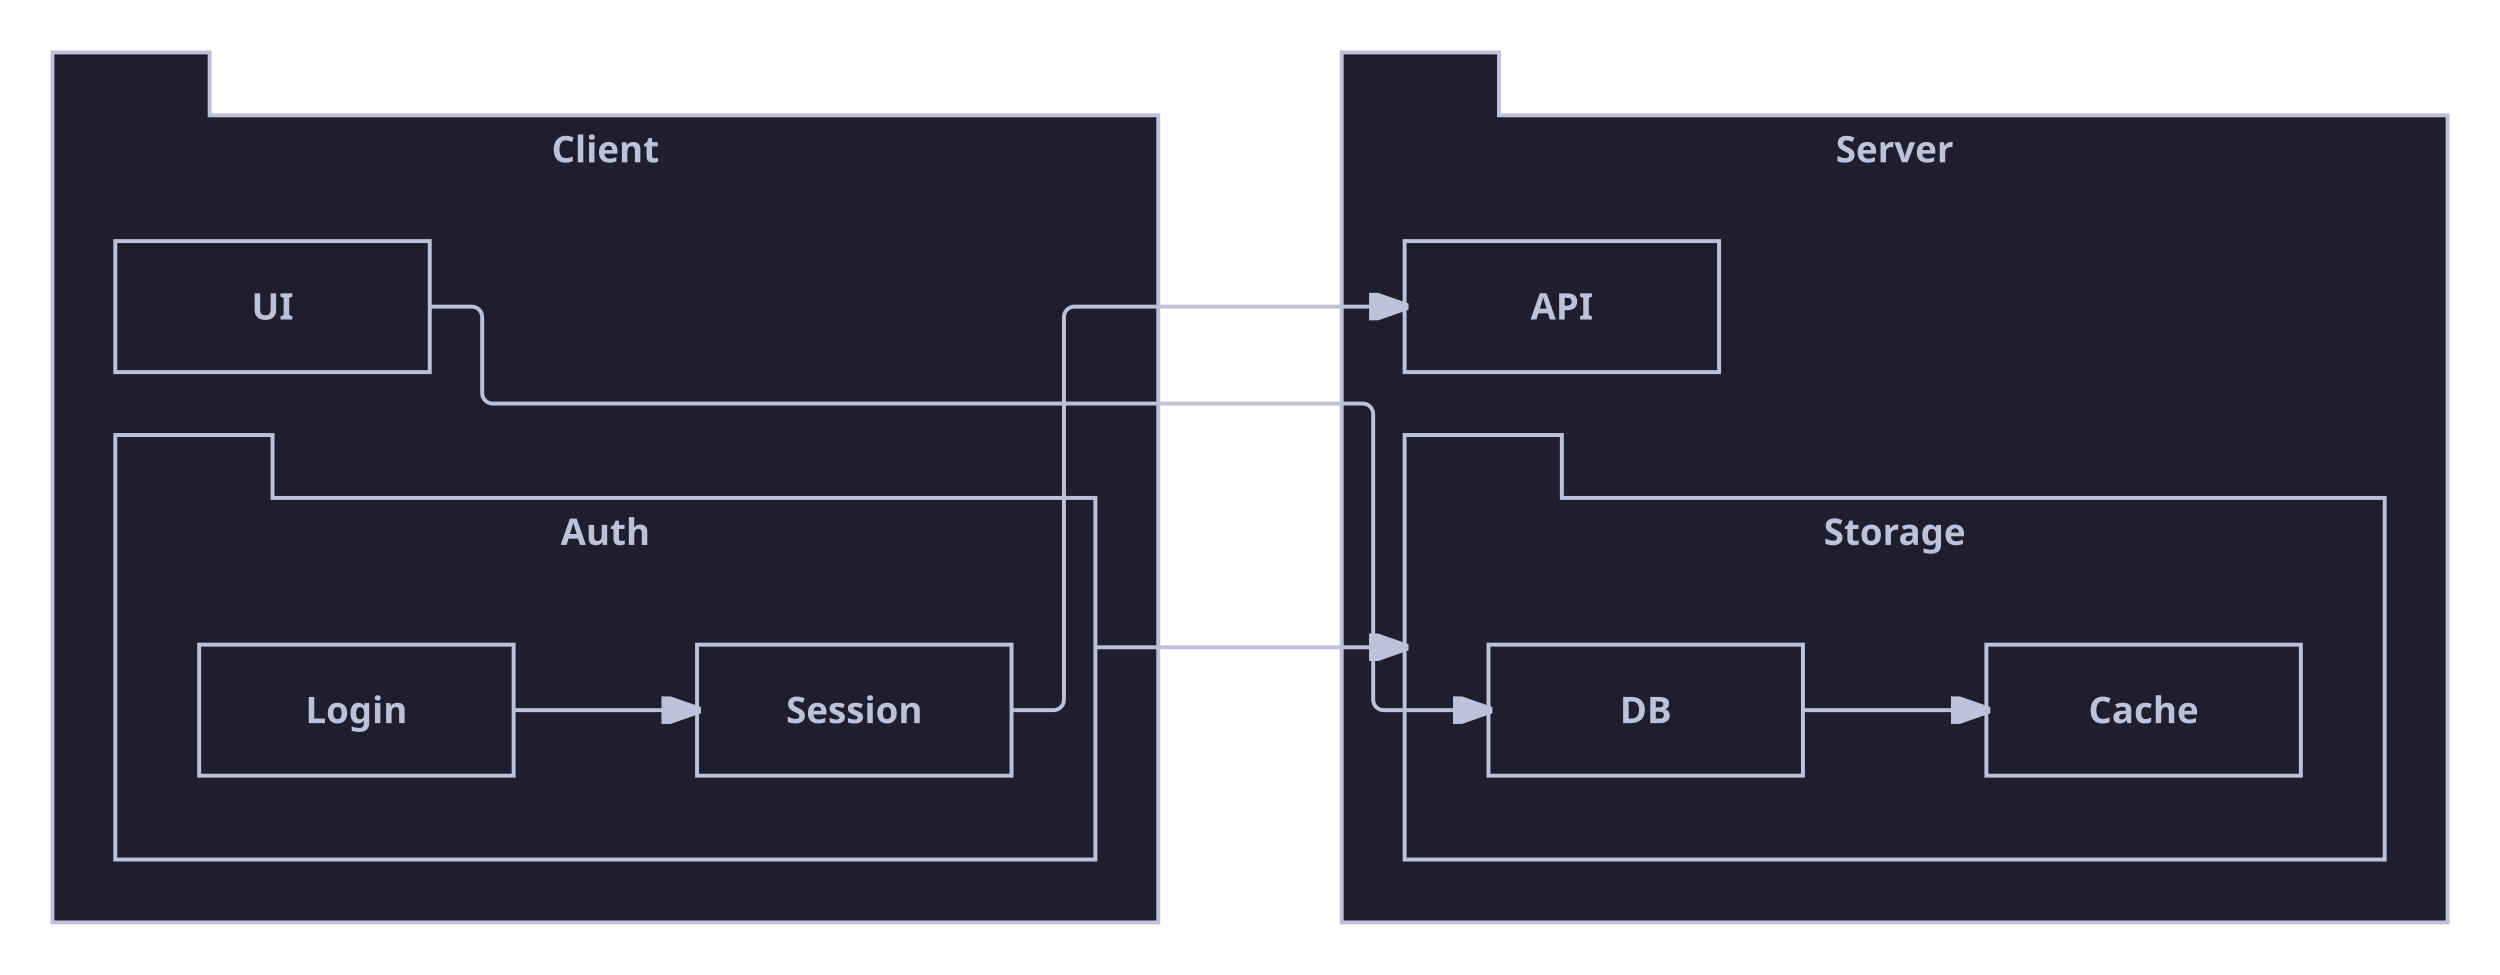
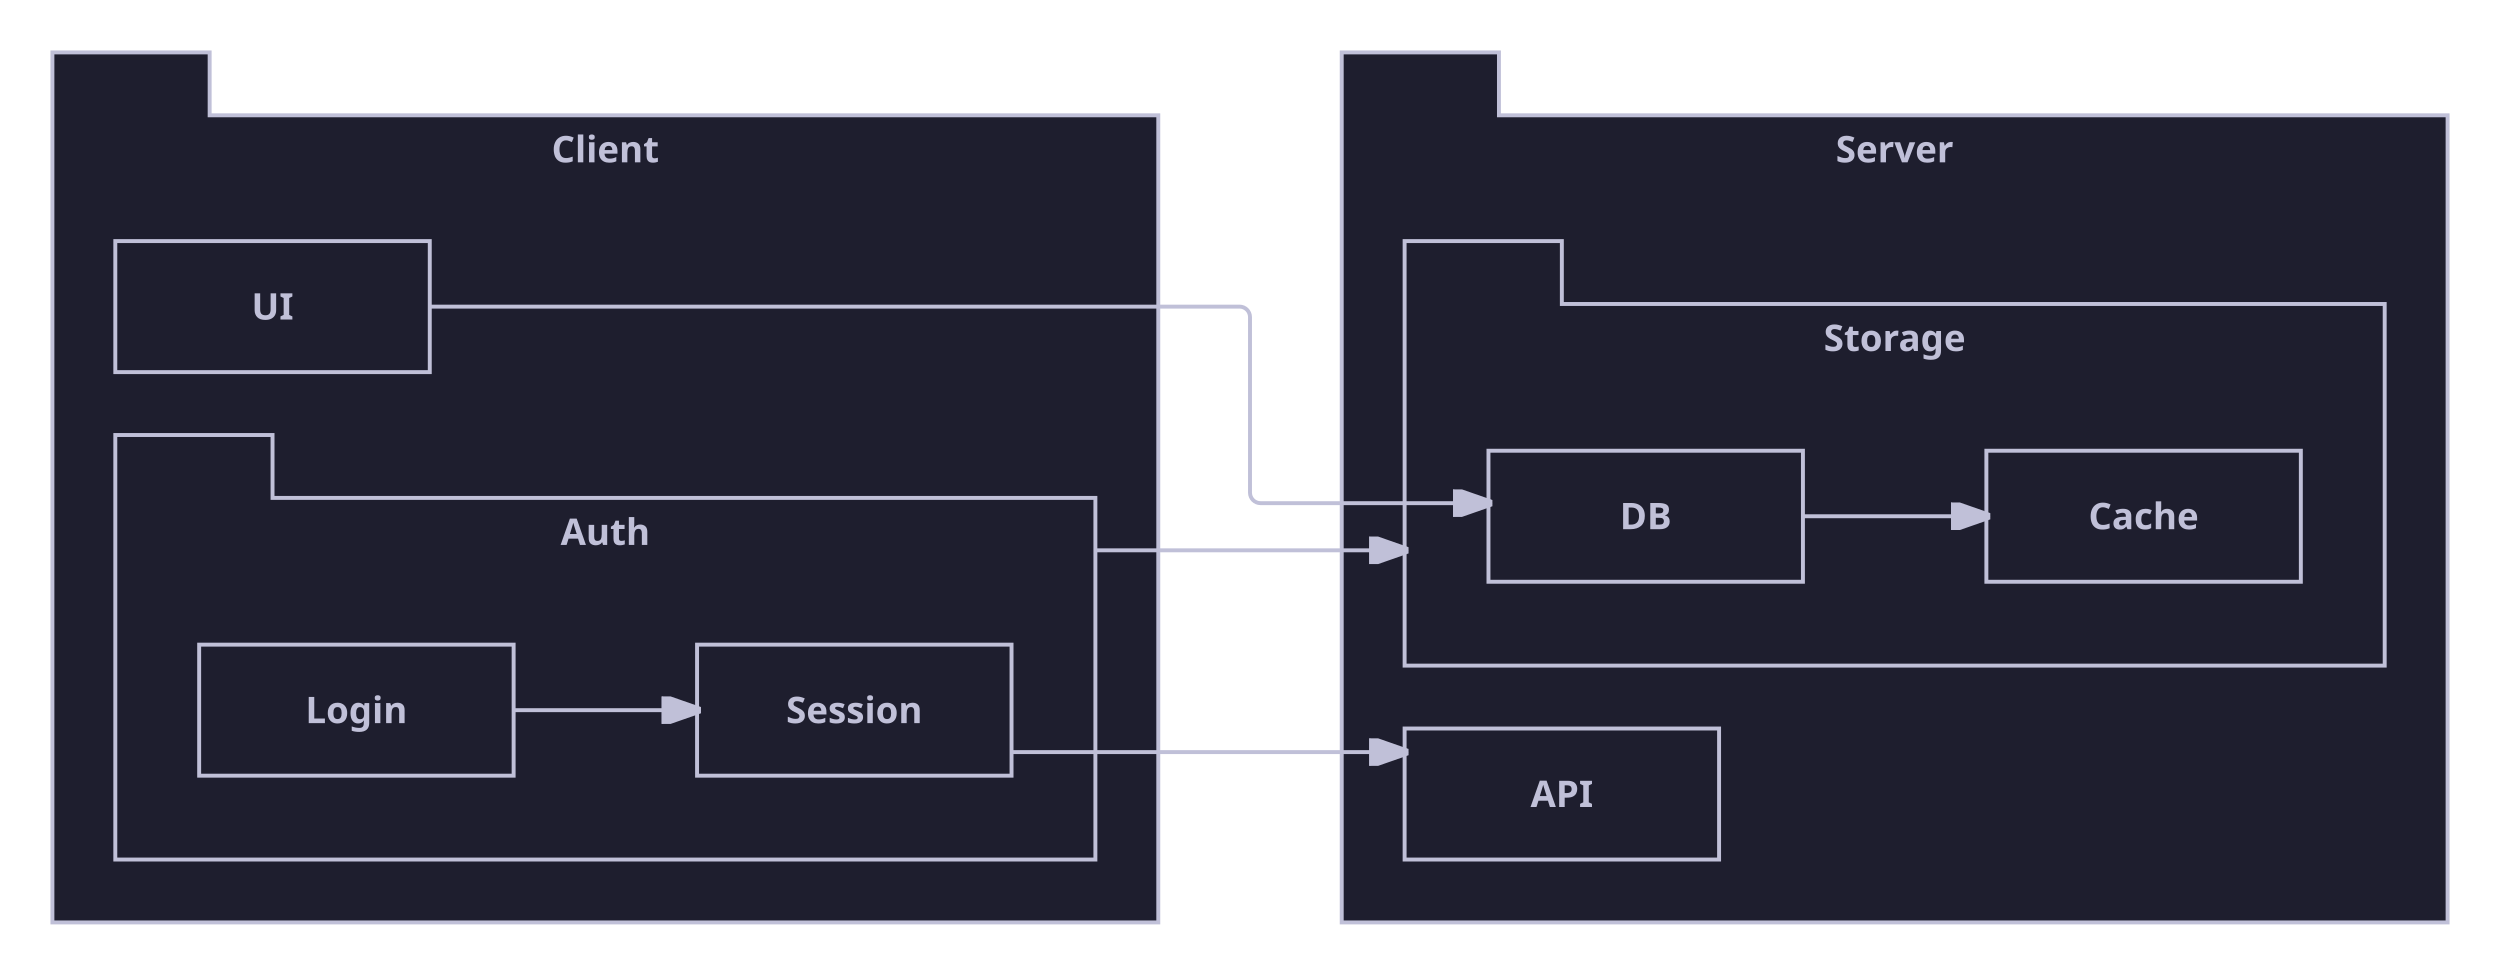
<svg xmlns="http://www.w3.org/2000/svg" width="954.00" height="372.00" viewBox="0 0 954.00 372.00">
  <defs>
    <marker id="line-end-open-chevron" markerWidth="10" markerHeight="7" refX="9" refY="3.5" orient="auto">
      <polyline points="0 0, 10 3.5, 0 7" fill="none" stroke="#C0C0D8" stroke-width="1.50" />
    </marker>
    <marker id="line-end-hollow-triangle" markerWidth="10" markerHeight="7" refX="9" refY="3.5" orient="auto">
      <polygon points="0 0, 10 3.5, 0 7" fill="#1E1E2E" stroke="#C0C0D8" stroke-width="1.50" />
    </marker>
    <marker id="line-end-filled-arrow" markerWidth="10" markerHeight="7" refX="9" refY="3.5" orient="auto">
      <polygon points="0 0, 10 3.5, 0 7" fill="#C0C0D8" stroke="#C0C0D8" stroke-width="1.50" />
    </marker>
    <marker id="line-end-hollow-triangle-crossbar" markerWidth="10" markerHeight="7" refX="9" refY="3.5" orient="auto">
      <polygon points="0 0, 10 3.5, 0 7" fill="#1E1E2E" stroke="#C0C0D8" stroke-width="1.50" />
      <line x1="7" y1="0" x2="7" y2="7" stroke="#C0C0D8" stroke-width="1.50" />
    </marker>
    <marker id="line-end-hollow-diamond" markerWidth="14" markerHeight="8" refX="13" refY="4" orient="auto">
      <polygon points="1 4, 7 0, 13 4, 7 8" fill="#1E1E2E" stroke="#C0C0D8" stroke-width="1.50" />
    </marker>
    <marker id="line-end-filled-diamond" markerWidth="14" markerHeight="8" refX="13" refY="4" orient="auto">
      <polygon points="1 4, 7 0, 13 4, 7 8" fill="#C0C0D8" stroke="#C0C0D8" stroke-width="1.50" />
    </marker>
    <marker id="line-end-circle" markerWidth="10" markerHeight="10" refX="9" refY="5" orient="auto">
      <circle cx="5" cy="5" r="4" fill="#1E1E2E" stroke="#C0C0D8" stroke-width="1.50" />
    </marker>
    <marker id="line-end-bar" markerWidth="4" markerHeight="12" refX="2" refY="6" orient="auto">
      <line x1="2" y1="0" x2="2" y2="12" stroke="#C0C0D8" stroke-width="1.50" />
    </marker>
    <filter id="label-bg" x="-0.05" y="-0.05" width="1.1" height="1.1">
      <feFlood flood-color="#1E1E2E" />
      <feComposite in="SourceGraphic" operator="over" />
    </filter>
  </defs>
  <path d="M 20.00 44.00 L 20.00 20.00 L 80.00 20.00 L 80.00 44.00 L 442.00 44.00 L 442.00 352.00 L 20.00 352.00 Z" fill="#1E1E2E" stroke="#C0C0D8" stroke-width="1.50" />
  <text x="231.00" y="57.00" font-family="Noto Sans, sans-serif" font-size="14.00" font-weight="bold" fill="#C0C0D8" text-anchor="middle" dominant-baseline="middle">Client</text>
  <rect x="44.00" y="92.00" width="120.00" height="50.00" fill="#1E1E2E" stroke="#C0C0D8" stroke-width="1.50" />
  <text x="104.00" y="117.00" font-family="Noto Sans, sans-serif" font-size="14.00" font-weight="bold" fill="#C0C0D8" text-anchor="middle" dominant-baseline="middle">UI</text>
  <path d="M 44.00 190.00 L 44.00 166.00 L 104.00 166.00 L 104.00 190.00 L 418.00 190.00 L 418.00 328.00 L 44.00 328.00 Z" fill="#1E1E2E" stroke="#C0C0D8" stroke-width="1.50" />
  <text x="231.00" y="203.00" font-family="Noto Sans, sans-serif" font-size="14.00" font-weight="bold" fill="#C0C0D8" text-anchor="middle" dominant-baseline="middle">Auth</text>
  <rect x="76.00" y="246.00" width="120.00" height="50.00" fill="#1E1E2E" stroke="#C0C0D8" stroke-width="1.50" />
  <text x="136.00" y="271.00" font-family="Noto Sans, sans-serif" font-size="14.00" font-weight="bold" fill="#C0C0D8" text-anchor="middle" dominant-baseline="middle">Login</text>
  <rect x="266.00" y="246.00" width="120.00" height="50.00" fill="#1E1E2E" stroke="#C0C0D8" stroke-width="1.50" />
  <text x="326.00" y="271.00" font-family="Noto Sans, sans-serif" font-size="14.00" font-weight="bold" fill="#C0C0D8" text-anchor="middle" dominant-baseline="middle">Session</text>
  <path d="M 196.00 271.00 L 266.00 271.00" fill="none" stroke="#C0C0D8" stroke-width="1.50" marker-end="url(#line-end-filled-arrow)" />
  <path d="M 512.00 44.00 L 512.00 20.00 L 572.00 20.00 L 572.00 44.00 L 934.00 44.00 L 934.00 352.00 L 512.00 352.00 Z" fill="#1E1E2E" stroke="#C0C0D8" stroke-width="1.50" />
  <text x="723.00" y="57.00" font-family="Noto Sans, sans-serif" font-size="14.00" font-weight="bold" fill="#C0C0D8" text-anchor="middle" dominant-baseline="middle">Server</text>
-   <rect x="536.00" y="92.00" width="120.00" height="50.00" fill="#1E1E2E" stroke="#C0C0D8" stroke-width="1.50" />
-   <text x="596.00" y="117.00" font-family="Noto Sans, sans-serif" font-size="14.00" font-weight="bold" fill="#C0C0D8" text-anchor="middle" dominant-baseline="middle">API</text>
-   <path d="M 536.00 190.00 L 536.00 166.00 L 596.00 166.00 L 596.00 190.00 L 910.00 190.00 L 910.00 328.00 L 536.00 328.00 Z" fill="#1E1E2E" stroke="#C0C0D8" stroke-width="1.50" />
-   <text x="723.00" y="203.00" font-family="Noto Sans, sans-serif" font-size="14.00" font-weight="bold" fill="#C0C0D8" text-anchor="middle" dominant-baseline="middle">Storage</text>
-   <rect x="568.00" y="246.00" width="120.00" height="50.00" fill="#1E1E2E" stroke="#C0C0D8" stroke-width="1.50" />
-   <text x="628.00" y="271.00" font-family="Noto Sans, sans-serif" font-size="14.00" font-weight="bold" fill="#C0C0D8" text-anchor="middle" dominant-baseline="middle">DB</text>
-   <rect x="758.00" y="246.00" width="120.00" height="50.00" fill="#1E1E2E" stroke="#C0C0D8" stroke-width="1.50" />
-   <text x="818.00" y="271.00" font-family="Noto Sans, sans-serif" font-size="14.00" font-weight="bold" fill="#C0C0D8" text-anchor="middle" dominant-baseline="middle">Cache</text>
-   <path d="M 688.00 271.00 L 758.00 271.00" fill="none" stroke="#C0C0D8" stroke-width="1.50" marker-end="url(#line-end-filled-arrow)" />
-   <path d="M 386.00 271.00 L 402.00 271.00 A 4.00 4.00 0 0 0 406.00 267.00 L 406.00 121.00 A 4.00 4.00 0 0 1 410.00 117.00 L 536.00 117.00" fill="none" stroke="#C0C0D8" stroke-width="1.50" marker-end="url(#line-end-filled-arrow)" />
-   <path d="M 164.00 117.00 L 180.00 117.00 A 4.00 4.00 0 0 1 184.00 121.00 L 184.00 150.00 A 4.00 4.00 0 0 0 188.00 154.00 L 520.00 154.00 A 4.00 4.00 0 0 1 524.00 158.00 L 524.00 267.00 A 4.00 4.00 0 0 0 528.00 271.00 L 568.00 271.00" fill="none" stroke="#C0C0D8" stroke-width="1.50" marker-end="url(#line-end-filled-arrow)" />
-   <path d="M 418.00 247.00 L 536.00 247.00" fill="none" stroke="#C0C0D8" stroke-width="1.50" marker-end="url(#line-end-filled-arrow)" />
+   <path d="M 536.00 116.00 L 536.00 92.00 L 596.00 92.00 L 596.00 116.00 L 910.00 116.00 L 910.00 254.00 L 536.00 254.00 Z" fill="#1E1E2E" stroke="#C0C0D8" stroke-width="1.50" />
+   <text x="723.00" y="129.00" font-family="Noto Sans, sans-serif" font-size="14.00" font-weight="bold" fill="#C0C0D8" text-anchor="middle" dominant-baseline="middle">Storage</text>
+   <rect x="568.00" y="172.00" width="120.00" height="50.00" fill="#1E1E2E" stroke="#C0C0D8" stroke-width="1.50" />
+   <text x="628.00" y="197.00" font-family="Noto Sans, sans-serif" font-size="14.00" font-weight="bold" fill="#C0C0D8" text-anchor="middle" dominant-baseline="middle">DB</text>
+   <rect x="758.00" y="172.00" width="120.00" height="50.00" fill="#1E1E2E" stroke="#C0C0D8" stroke-width="1.50" />
+   <text x="818.00" y="197.00" font-family="Noto Sans, sans-serif" font-size="14.00" font-weight="bold" fill="#C0C0D8" text-anchor="middle" dominant-baseline="middle">Cache</text>
+   <path d="M 688.00 197.00 L 758.00 197.00" fill="none" stroke="#C0C0D8" stroke-width="1.50" marker-end="url(#line-end-filled-arrow)" />
+   <rect x="536.00" y="278.00" width="120.00" height="50.00" fill="#1E1E2E" stroke="#C0C0D8" stroke-width="1.50" />
+   <text x="596.00" y="303.00" font-family="Noto Sans, sans-serif" font-size="14.00" font-weight="bold" fill="#C0C0D8" text-anchor="middle" dominant-baseline="middle">API</text>
+   <path d="M 386.00 287.00 L 536.00 287.00" fill="none" stroke="#C0C0D8" stroke-width="1.50" marker-end="url(#line-end-filled-arrow)" />
+   <path d="M 164.00 117.00 L 473.00 117.00 A 4.00 4.00 0 0 1 477.00 121.00 L 477.00 188.00 A 4.00 4.00 0 0 0 481.00 192.00 L 568.00 192.00" fill="none" stroke="#C0C0D8" stroke-width="1.50" marker-end="url(#line-end-filled-arrow)" />
+   <path d="M 418.00 210.00 L 536.00 210.00" fill="none" stroke="#C0C0D8" stroke-width="1.50" marker-end="url(#line-end-filled-arrow)" />
</svg>
